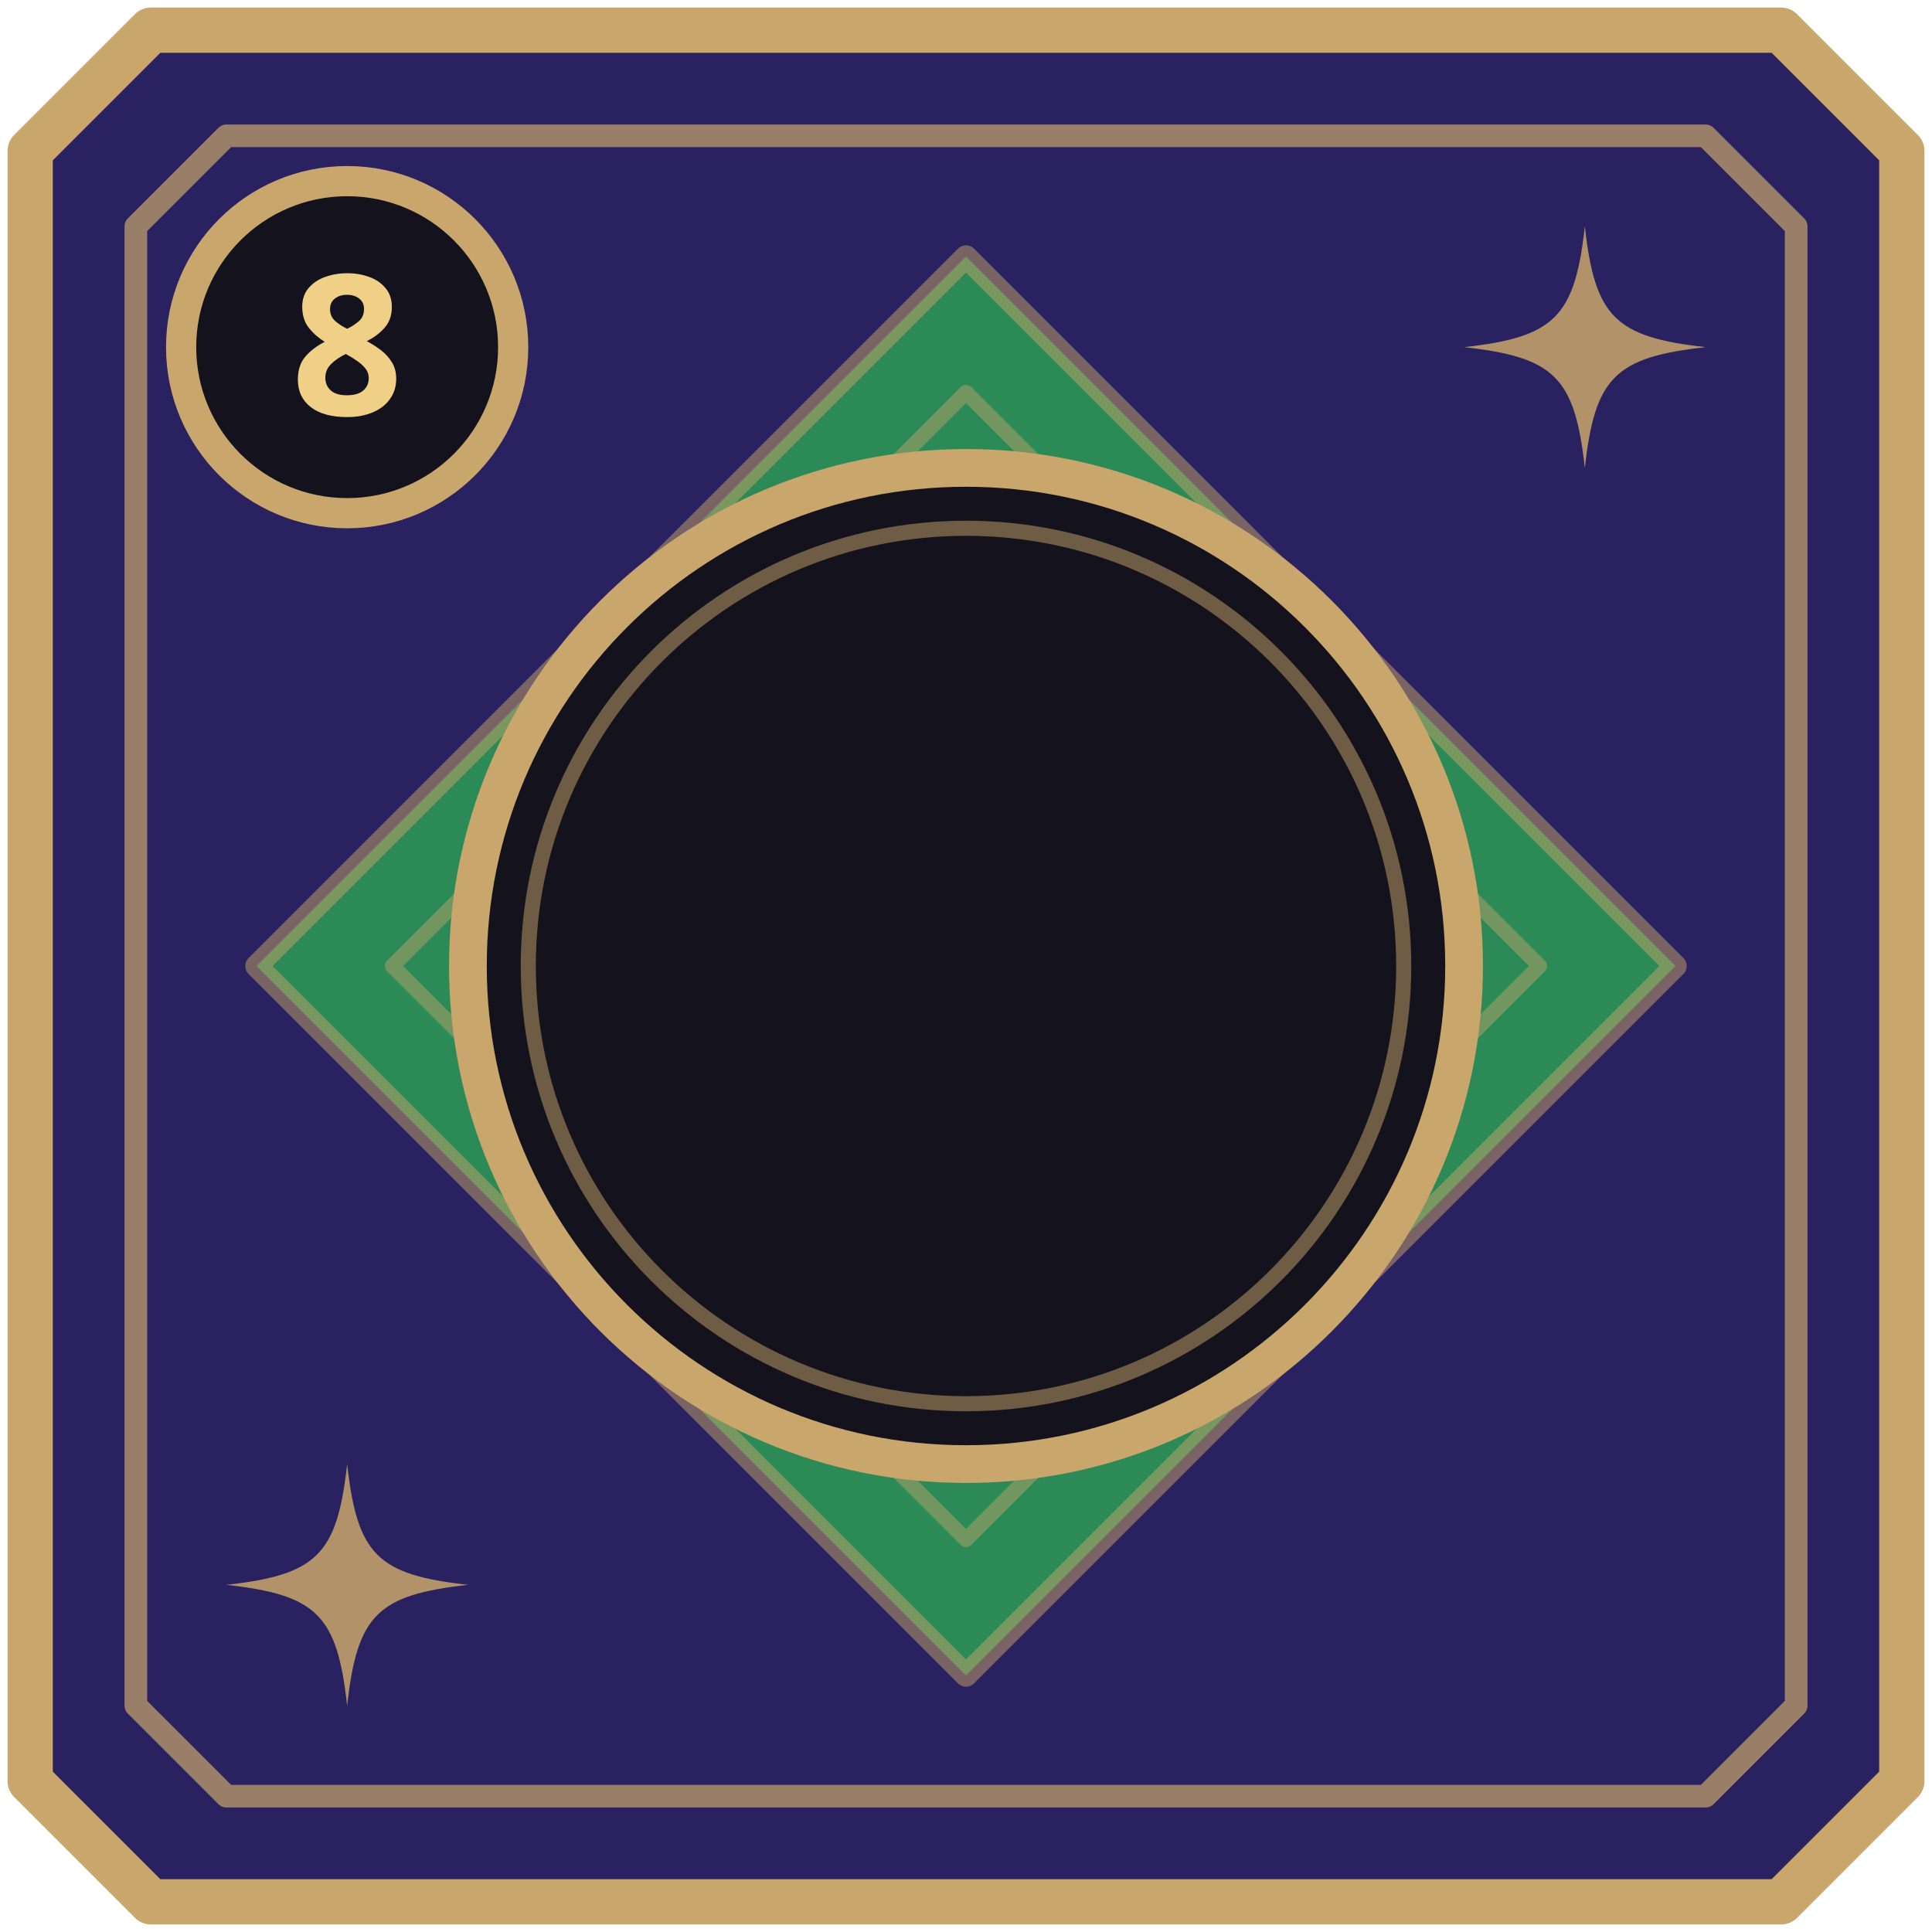
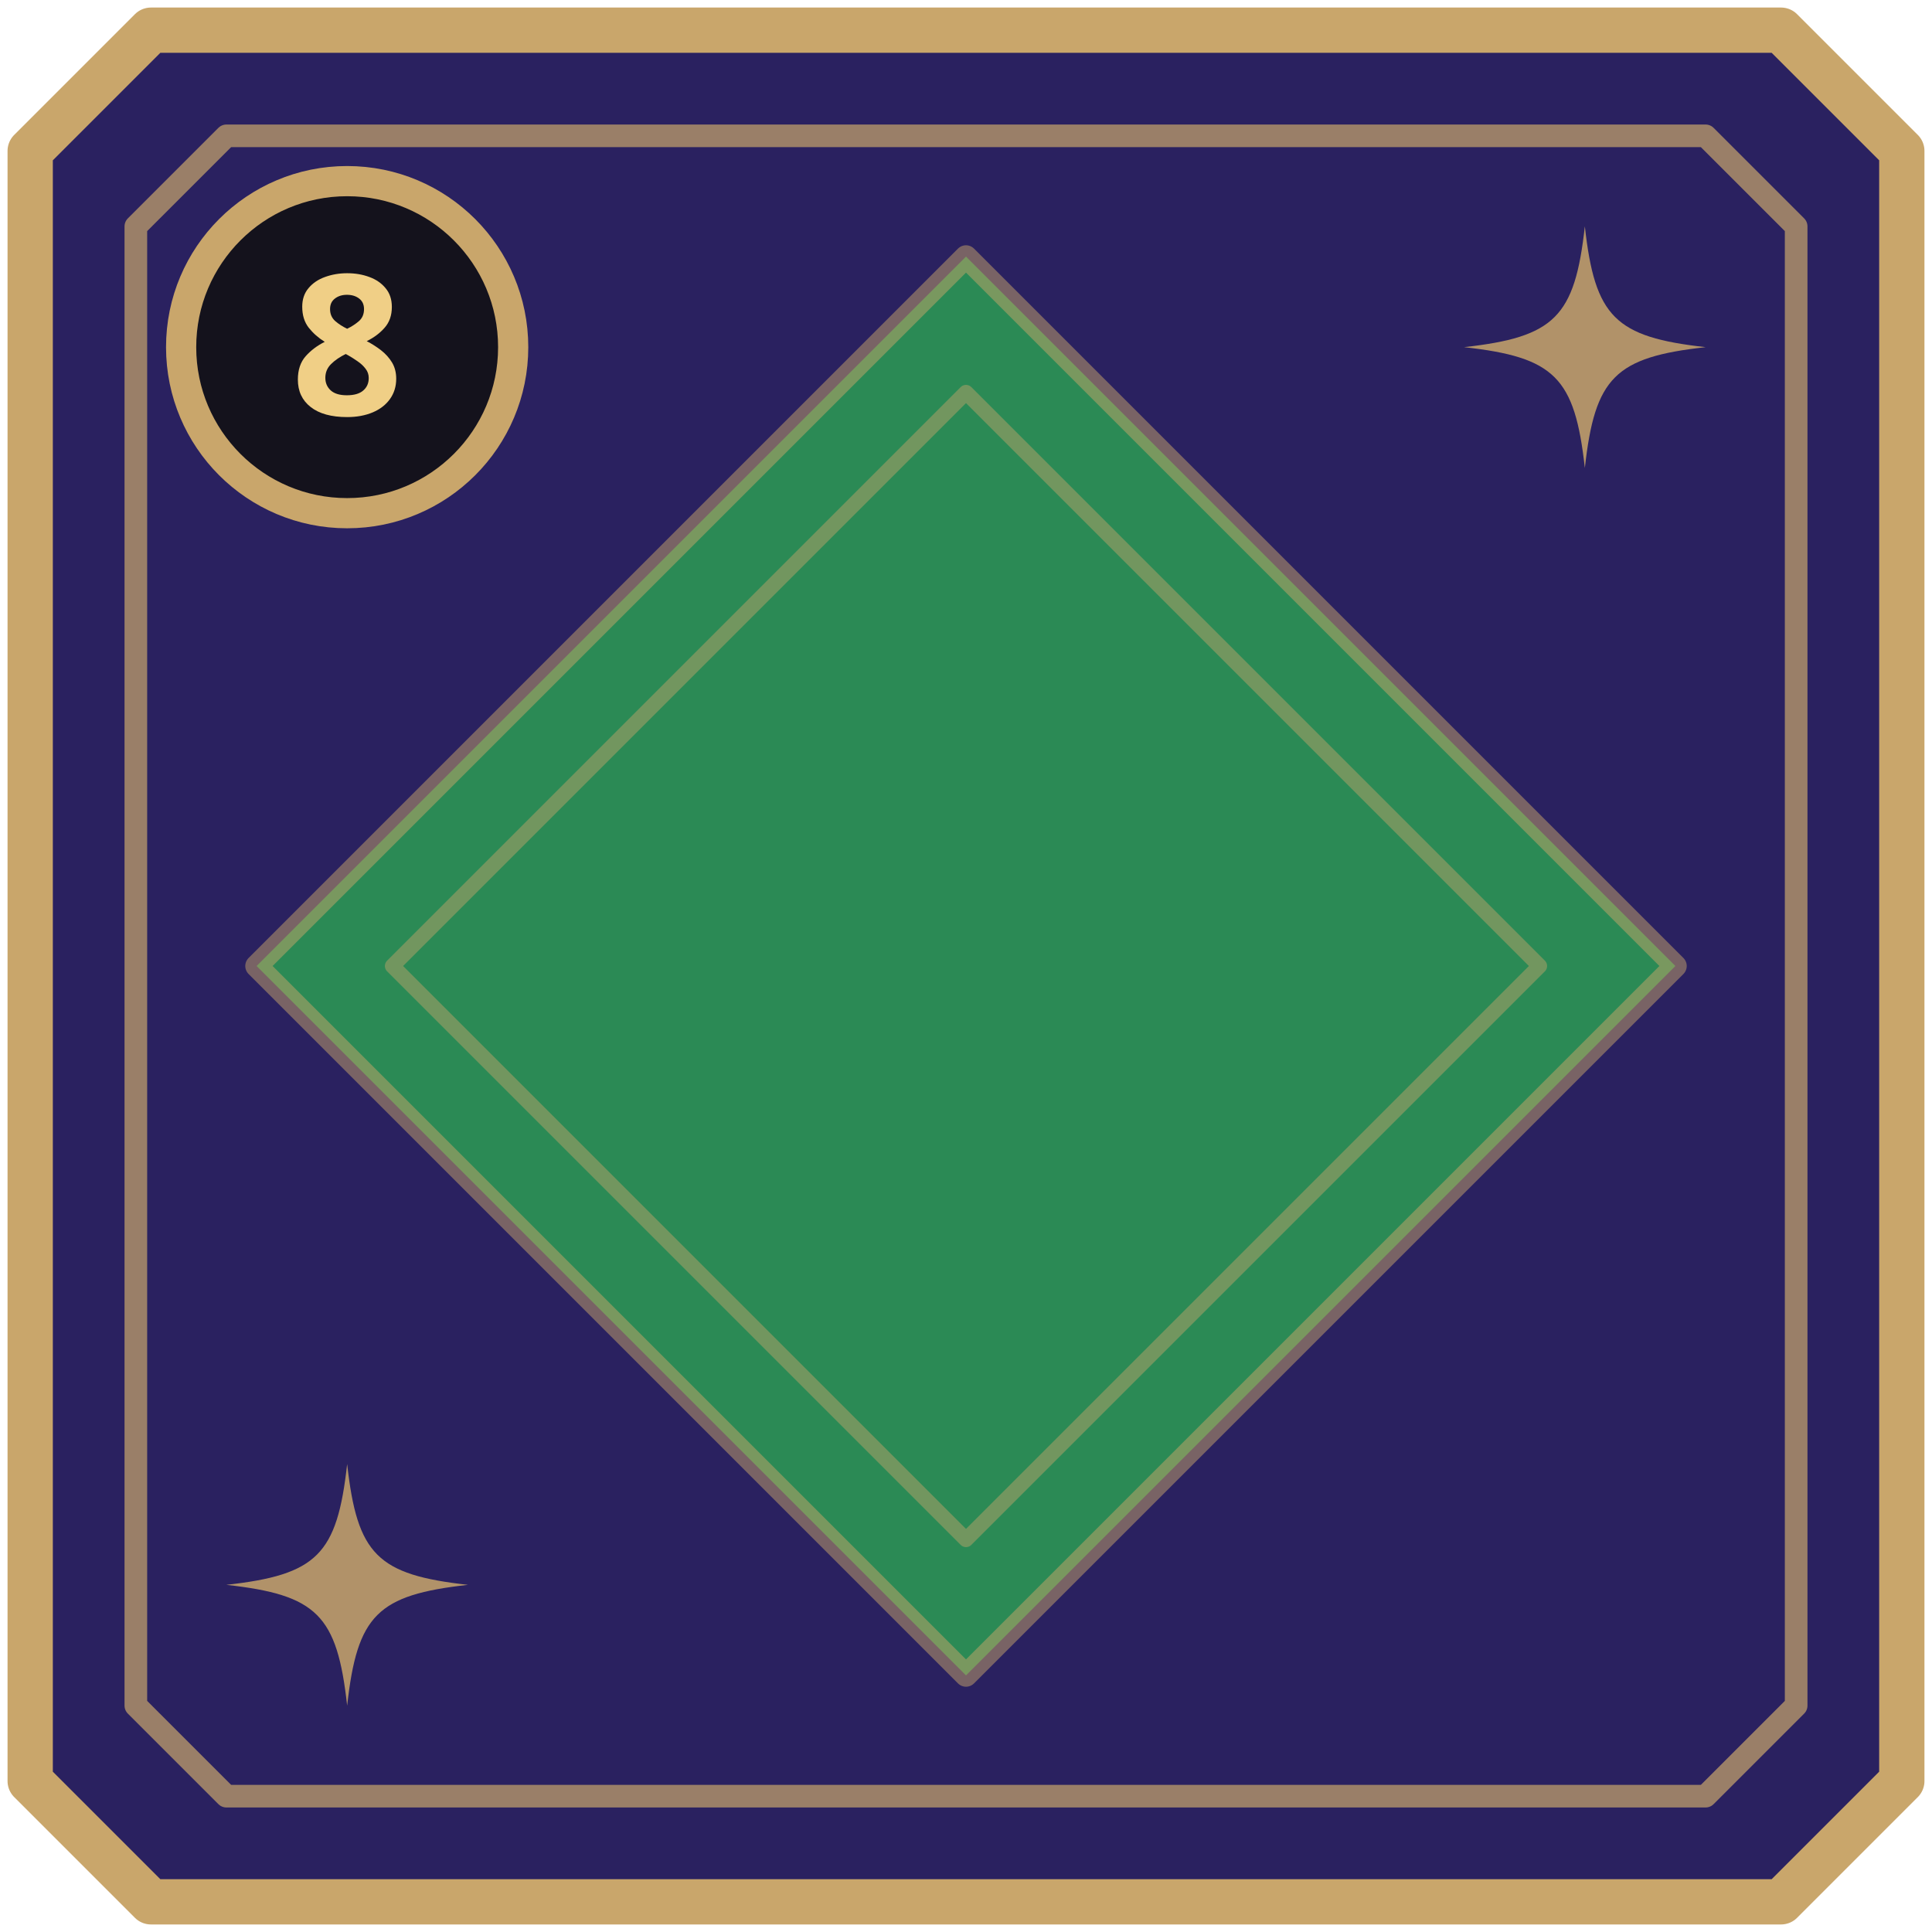
<svg xmlns="http://www.w3.org/2000/svg" viewBox="0 0 256 256">
  <polygon points="20,4 236,4 252,20 252,236 236,252 20,252 4,236 4,20" fill="#2A2160" />
  <polygon points="20,4 236,4 252,20 252,236 236,252 20,252 4,236 4,20" fill="none" stroke="#C9A66B" stroke-width="6" stroke-linejoin="round" />
  <polygon points="30,18 226,18 238,30 238,226 226,238 30,238 18,226 18,30" fill="none" stroke="#C9A66B" stroke-width="3" opacity=".7" stroke-linejoin="round" />
  <polygon points="128,34 222,128 128,222 34,128" fill="#2B8A55" stroke="#C9A66B" stroke-width="3" stroke-opacity=".5" stroke-linejoin="round" />
  <polygon points="128,52 204,128 128,204 52,128" fill="#2B8A55" stroke="#C9A66B" stroke-width="2" stroke-opacity=".45" stroke-linejoin="round" />
-   <circle cx="128" cy="128" r="66" fill="#14121C" stroke="#C9A66B" stroke-width="5" />
-   <circle cx="128" cy="128" r="58" fill="none" stroke="#C9A66B" stroke-width="2" opacity=".5" />
  <circle cx="46" cy="46" r="22" fill="#14121C" stroke="#C9A66B" stroke-width="4" />
  <text x="46" y="55" text-anchor="middle" font-family="system-ui,sans-serif" font-weight="800" font-size="26" fill="#F0CF86">8</text>
  <path transform="translate(210,46) scale(.667)" fill="#C9A66B" opacity=".85" d="M0,-24 C2,-6 6,-2 24,0 C6,2 2,6 0,24 C-2,6 -6,2 -24,0 C-6,-2 -2,-6 0,-24Z" />
  <path transform="translate(46,210) scale(.667)" fill="#C9A66B" opacity=".85" d="M0,-24 C2,-6 6,-2 24,0 C6,2 2,6 0,24 C-2,6 -6,2 -24,0 C-6,-2 -2,-6 0,-24Z" />
</svg>
